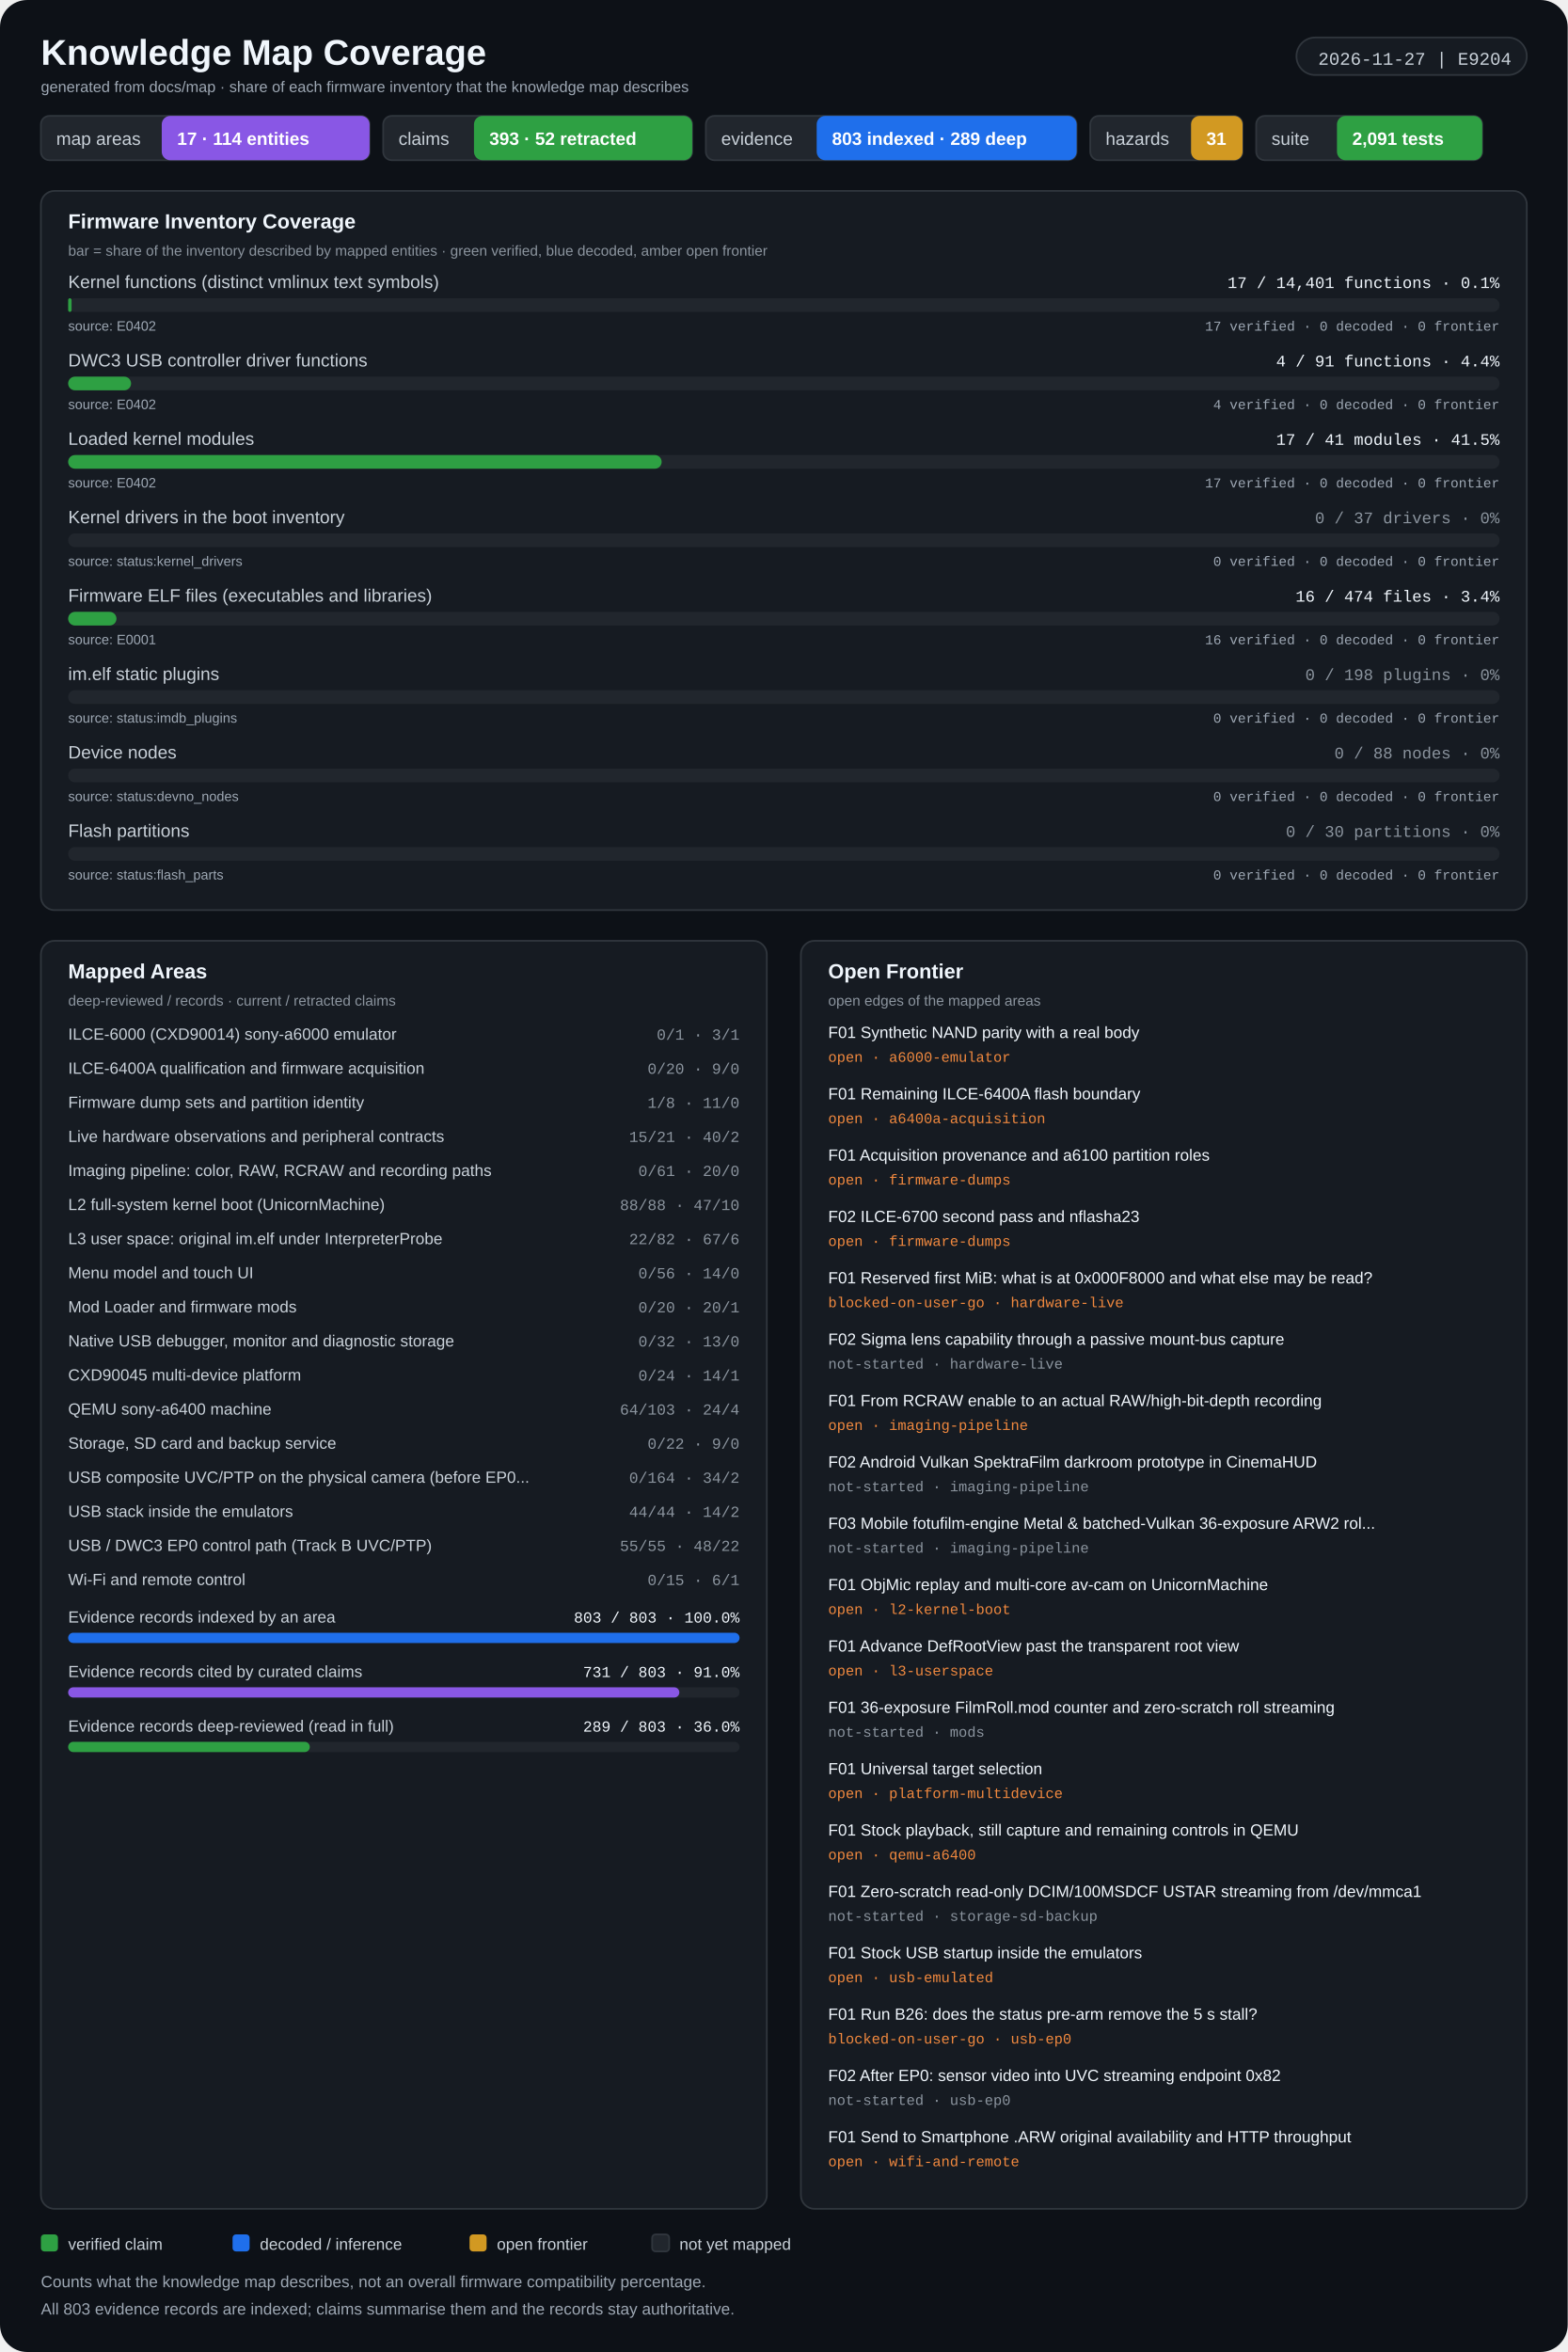
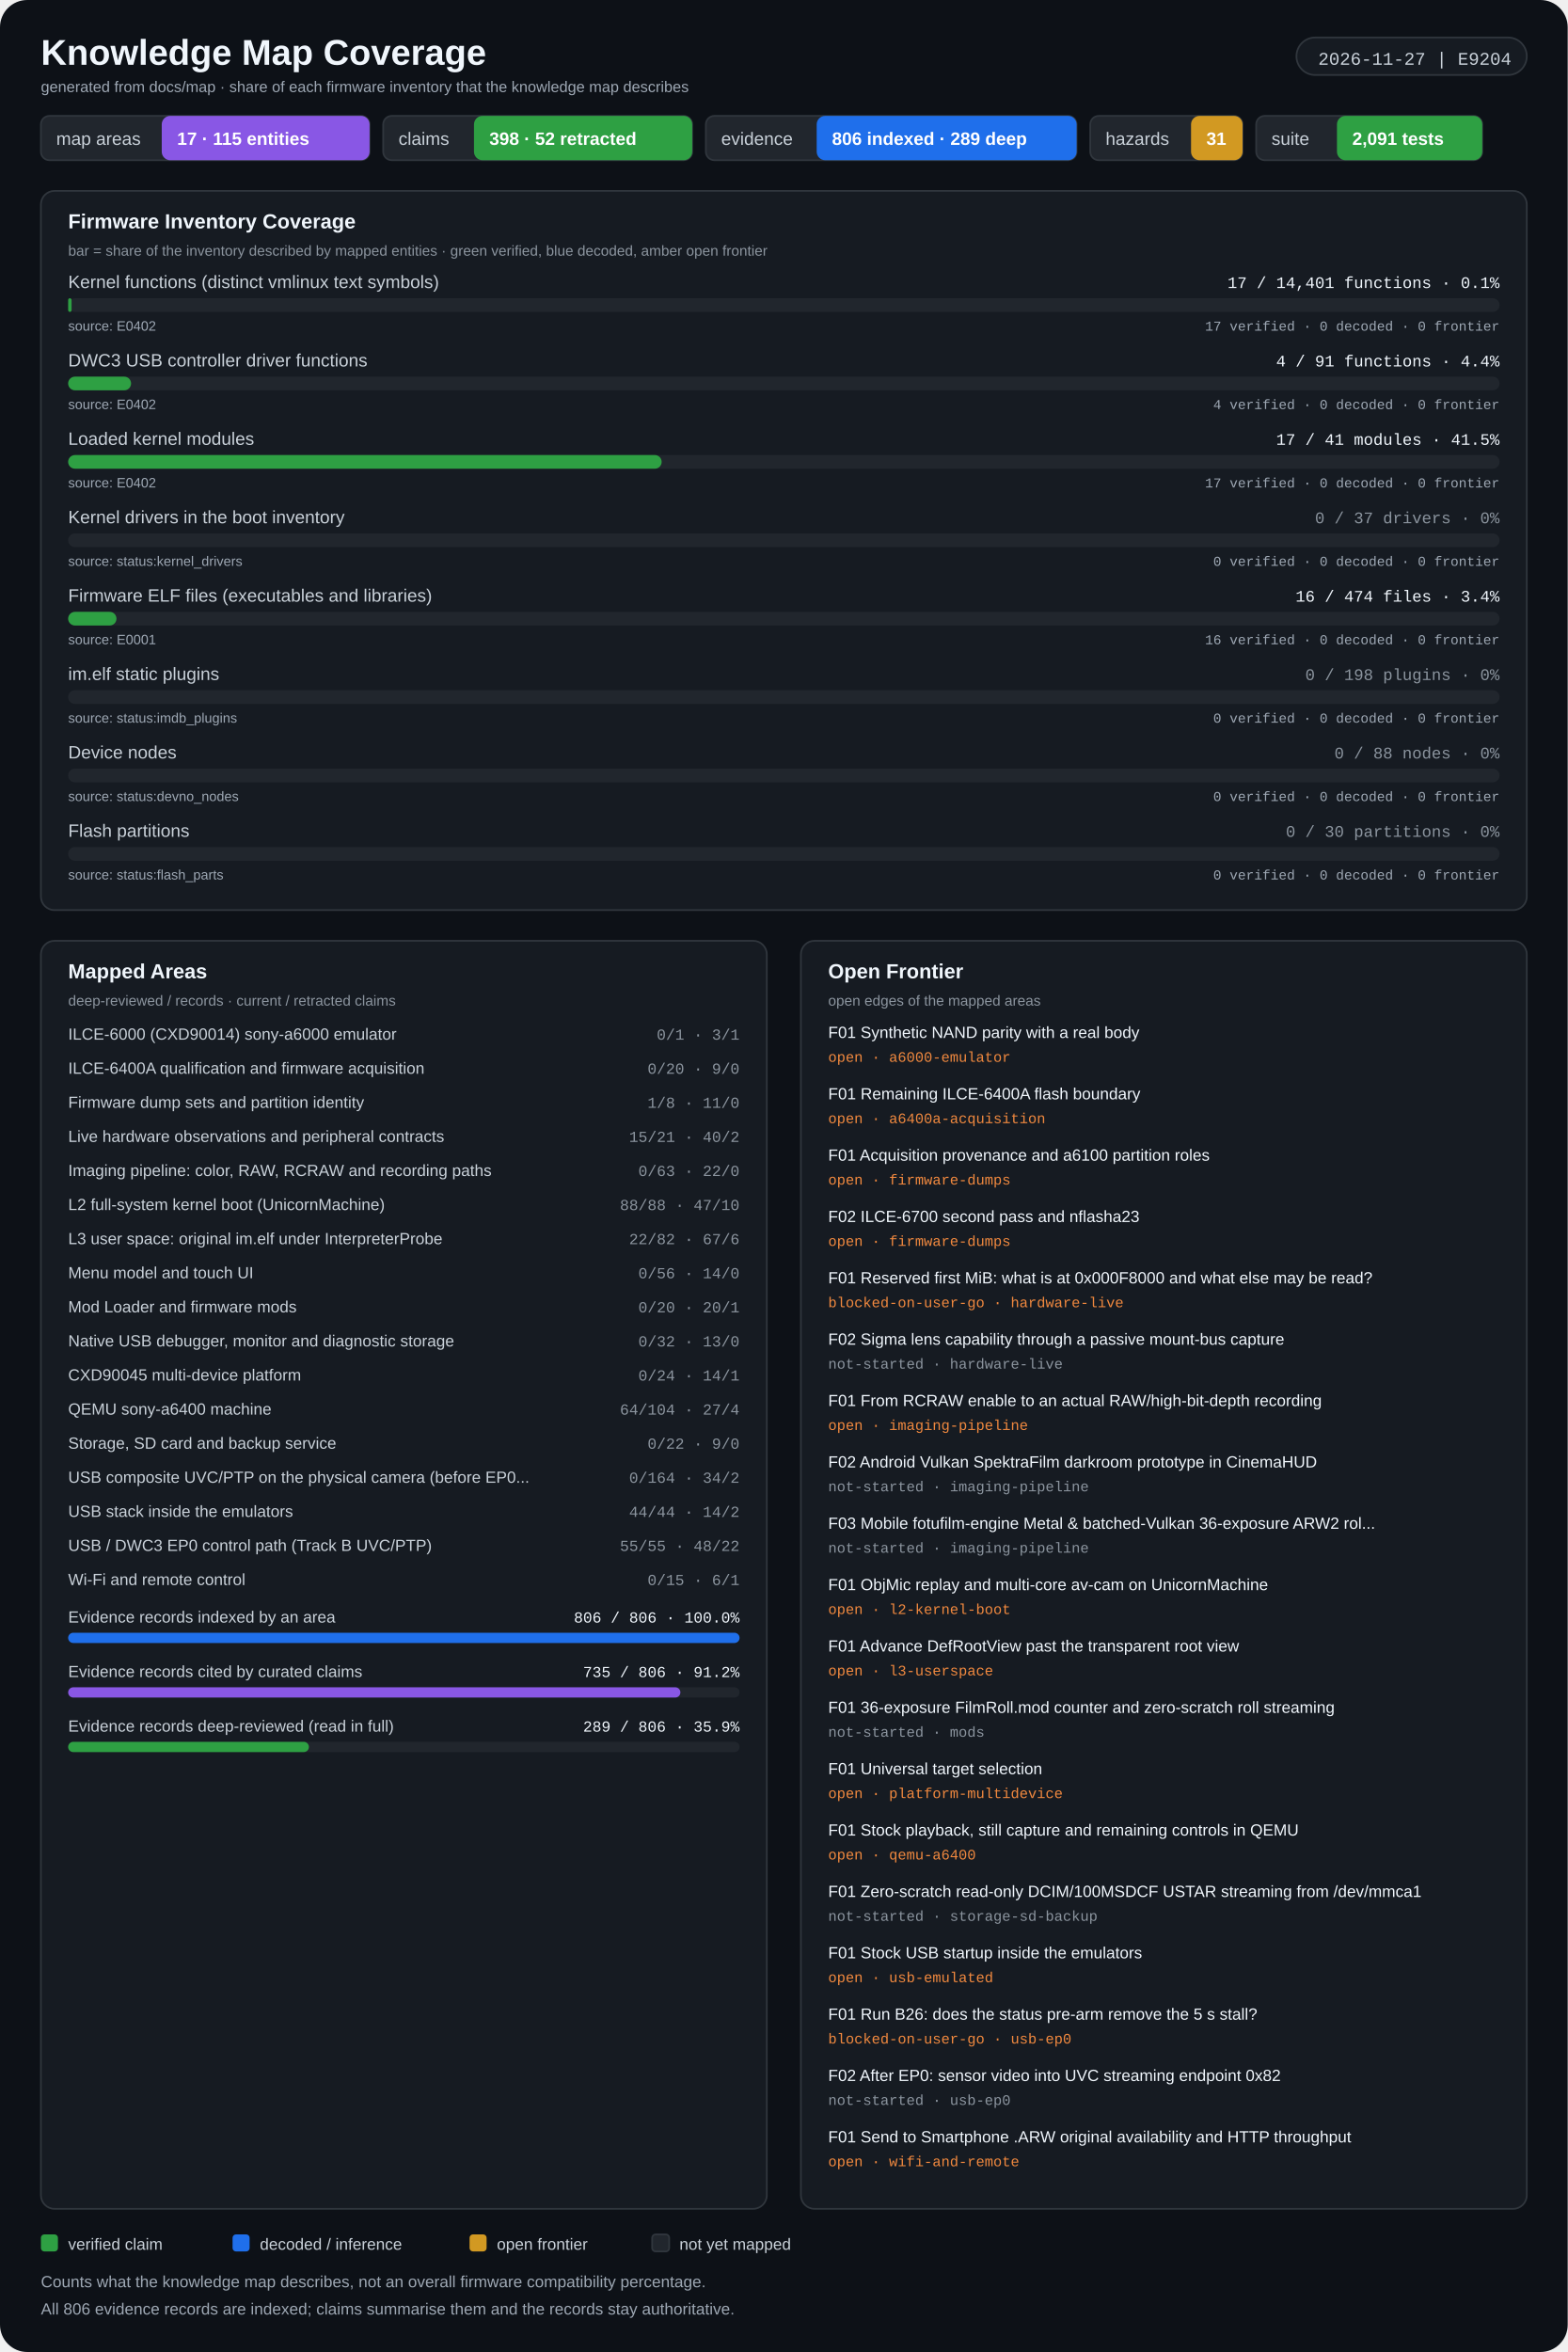
<svg xmlns="http://www.w3.org/2000/svg" width="920" height="1380" viewBox="0 0 920 1380" role="img" aria-labelledby="title desc">
  <rect width="920" height="1380" rx="16" fill="#0d1117" />
  <g>
    <text x="24" y="38" fill="#f0f6fc" font-size="21" font-weight="700" font-family="Segoe UI, Arial, sans-serif" text-anchor="start">Knowledge Map Coverage</text>
    <text x="24" y="54" fill="#9da7b3" font-size="9" font-weight="400" font-family="Segoe UI, Arial, sans-serif" text-anchor="start">generated from docs/map · share of each firmware inventory that the knowledge map describes</text>
    <rect x="760.82" y="22" width="135.18" height="22" rx="11" fill="#161b22" stroke="#30363d" stroke-width="1" />
    <text x="887" y="38" fill="#c9d1d9" font-size="10.5" font-weight="400" font-family="Consolas, 'Courier New', monospace" text-anchor="end">2026-11-27 | E9204</text>
    <rect x="24" y="68" width="192.878" height="26" rx="5" fill="#21262d" stroke="#30363d" stroke-width="1" />
    <rect x="94.92" y="68" width="121.958" height="26" rx="5" fill="#8957e5" />
    <text x="33" y="85" fill="#c9d1d9" font-size="10.5" font-weight="400" font-family="Segoe UI, Arial, sans-serif" text-anchor="start">map areas</text>
-     <text x="103.92" y="85" fill="#ffffff" font-size="10.5" font-weight="700" font-family="Segoe UI, Arial, sans-serif" text-anchor="start">17 · 114 entities</text>
+     <text x="103.92" y="85" fill="#ffffff" font-size="10.5" font-weight="700" font-family="Segoe UI, Arial, sans-serif" text-anchor="start">17 · 115 entities</text>
    <rect x="224.878" y="68" width="181.354" height="26" rx="5" fill="#21262d" stroke="#30363d" stroke-width="1" />
    <rect x="278.158" y="68" width="128.074" height="26" rx="5" fill="#2ea043" />
    <text x="233.878" y="85" fill="#c9d1d9" font-size="10.5" font-weight="400" font-family="Segoe UI, Arial, sans-serif" text-anchor="start">claims</text>
-     <text x="287.158" y="85" fill="#ffffff" font-size="10.5" font-weight="700" font-family="Segoe UI, Arial, sans-serif" text-anchor="start">393 · 52 retracted</text>
+     <text x="287.158" y="85" fill="#ffffff" font-size="10.5" font-weight="700" font-family="Segoe UI, Arial, sans-serif" text-anchor="start">398 · 52 retracted</text>
    <rect x="414.232" y="68" width="217.574" height="26" rx="5" fill="#21262d" stroke="#30363d" stroke-width="1" />
    <rect x="479.272" y="68" width="152.534" height="26" rx="5" fill="#1f6feb" />
    <text x="423.232" y="85" fill="#c9d1d9" font-size="10.5" font-weight="400" font-family="Segoe UI, Arial, sans-serif" text-anchor="start">evidence</text>
-     <text x="488.272" y="85" fill="#ffffff" font-size="10.5" font-weight="700" font-family="Segoe UI, Arial, sans-serif" text-anchor="start">803 indexed · 289 deep</text>
+     <text x="488.272" y="85" fill="#ffffff" font-size="10.5" font-weight="700" font-family="Segoe UI, Arial, sans-serif" text-anchor="start">806 indexed · 289 deep</text>
    <rect x="639.806" y="68" width="89.39" height="26" rx="5" fill="#21262d" stroke="#30363d" stroke-width="1" />
    <rect x="698.966" y="68" width="30.23" height="26" rx="5" fill="#d29922" />
    <text x="648.806" y="85" fill="#c9d1d9" font-size="10.5" font-weight="400" font-family="Segoe UI, Arial, sans-serif" text-anchor="start">hazards</text>
    <text x="707.966" y="85" fill="#ffffff" font-size="10.5" font-weight="700" font-family="Segoe UI, Arial, sans-serif" text-anchor="start">31</text>
    <rect x="737.197" y="68" width="132.667" height="26" rx="5" fill="#21262d" stroke="#30363d" stroke-width="1" />
    <rect x="784.597" y="68" width="85.267" height="26" rx="5" fill="#2ea043" />
    <text x="746.197" y="85" fill="#c9d1d9" font-size="10.5" font-weight="400" font-family="Segoe UI, Arial, sans-serif" text-anchor="start">suite</text>
    <text x="793.597" y="85" fill="#ffffff" font-size="10.5" font-weight="700" font-family="Segoe UI, Arial, sans-serif" text-anchor="start">2,091 tests</text>
    <rect x="24" y="112" width="872" height="422" rx="8" fill="#161b22" stroke="#30363d" stroke-width="1" />
    <text x="40" y="134" fill="#f0f6fc" font-size="12" font-weight="700" font-family="Segoe UI, Arial, sans-serif" text-anchor="start">Firmware Inventory Coverage</text>
    <text x="40" y="150" fill="#8b949e" font-size="8.5" font-weight="400" font-family="Segoe UI, Arial, sans-serif" text-anchor="start">bar = share of the inventory described by mapped entities · green verified, blue decoded, amber open frontier</text>
    <text x="40" y="169" fill="#c9d1d9" font-size="10.5" font-weight="400" font-family="Segoe UI, Arial, sans-serif" text-anchor="start">Kernel functions (distinct vmlinux text symbols)</text>
    <text x="880" y="169" fill="#f0f6fc" font-size="9.5" font-weight="400" font-family="Consolas, 'Courier New', monospace" text-anchor="end">17 / 14,401 functions · 0.1%</text>
    <rect x="40" y="175" width="840" height="8" rx="4" fill="#21262d" />
    <rect x="40" y="175" width="2" height="8" rx="1" fill="#2ea043" />
    <text x="40" y="194" fill="#9da7b3" font-size="8" font-weight="400" font-family="Segoe UI, Arial, sans-serif" text-anchor="start">source: E0402</text>
    <text x="880" y="194" fill="#9da7b3" font-size="8" font-weight="400" font-family="Consolas, 'Courier New', monospace" text-anchor="end">17 verified · 0 decoded · 0 frontier</text>
    <text x="40" y="215" fill="#c9d1d9" font-size="10.5" font-weight="400" font-family="Segoe UI, Arial, sans-serif" text-anchor="start">DWC3 USB controller driver functions</text>
    <text x="880" y="215" fill="#f0f6fc" font-size="9.5" font-weight="400" font-family="Consolas, 'Courier New', monospace" text-anchor="end">4 / 91 functions · 4.4%</text>
    <rect x="40" y="221" width="840" height="8" rx="4" fill="#21262d" />
    <rect x="40" y="221" width="36.923" height="8" rx="4" fill="#2ea043" />
    <text x="40" y="240" fill="#9da7b3" font-size="8" font-weight="400" font-family="Segoe UI, Arial, sans-serif" text-anchor="start">source: E0402</text>
    <text x="880" y="240" fill="#9da7b3" font-size="8" font-weight="400" font-family="Consolas, 'Courier New', monospace" text-anchor="end">4 verified · 0 decoded · 0 frontier</text>
    <text x="40" y="261" fill="#c9d1d9" font-size="10.5" font-weight="400" font-family="Segoe UI, Arial, sans-serif" text-anchor="start">Loaded kernel modules</text>
    <text x="880" y="261" fill="#f0f6fc" font-size="9.5" font-weight="400" font-family="Consolas, 'Courier New', monospace" text-anchor="end">17 / 41 modules · 41.5%</text>
    <rect x="40" y="267" width="840" height="8" rx="4" fill="#21262d" />
    <rect x="40" y="267" width="348.293" height="8" rx="4" fill="#2ea043" />
    <text x="40" y="286" fill="#9da7b3" font-size="8" font-weight="400" font-family="Segoe UI, Arial, sans-serif" text-anchor="start">source: E0402</text>
    <text x="880" y="286" fill="#9da7b3" font-size="8" font-weight="400" font-family="Consolas, 'Courier New', monospace" text-anchor="end">17 verified · 0 decoded · 0 frontier</text>
    <text x="40" y="307" fill="#c9d1d9" font-size="10.5" font-weight="400" font-family="Segoe UI, Arial, sans-serif" text-anchor="start">Kernel drivers in the boot inventory</text>
    <text x="880" y="307" fill="#8b949e" font-size="9.5" font-weight="400" font-family="Consolas, 'Courier New', monospace" text-anchor="end">0 / 37 drivers · 0%</text>
    <rect x="40" y="313" width="840" height="8" rx="4" fill="#21262d" />
    <text x="40" y="332" fill="#9da7b3" font-size="8" font-weight="400" font-family="Segoe UI, Arial, sans-serif" text-anchor="start">source: status:kernel_drivers</text>
    <text x="880" y="332" fill="#9da7b3" font-size="8" font-weight="400" font-family="Consolas, 'Courier New', monospace" text-anchor="end">0 verified · 0 decoded · 0 frontier</text>
    <text x="40" y="353" fill="#c9d1d9" font-size="10.5" font-weight="400" font-family="Segoe UI, Arial, sans-serif" text-anchor="start">Firmware ELF files (executables and libraries)</text>
    <text x="880" y="353" fill="#f0f6fc" font-size="9.5" font-weight="400" font-family="Consolas, 'Courier New', monospace" text-anchor="end">16 / 474 files · 3.4%</text>
    <rect x="40" y="359" width="840" height="8" rx="4" fill="#21262d" />
    <rect x="40" y="359" width="28.354" height="8" rx="4" fill="#2ea043" />
    <text x="40" y="378" fill="#9da7b3" font-size="8" font-weight="400" font-family="Segoe UI, Arial, sans-serif" text-anchor="start">source: E0001</text>
    <text x="880" y="378" fill="#9da7b3" font-size="8" font-weight="400" font-family="Consolas, 'Courier New', monospace" text-anchor="end">16 verified · 0 decoded · 0 frontier</text>
    <text x="40" y="399" fill="#c9d1d9" font-size="10.5" font-weight="400" font-family="Segoe UI, Arial, sans-serif" text-anchor="start">im.elf static plugins</text>
    <text x="880" y="399" fill="#8b949e" font-size="9.5" font-weight="400" font-family="Consolas, 'Courier New', monospace" text-anchor="end">0 / 198 plugins · 0%</text>
    <rect x="40" y="405" width="840" height="8" rx="4" fill="#21262d" />
    <text x="40" y="424" fill="#9da7b3" font-size="8" font-weight="400" font-family="Segoe UI, Arial, sans-serif" text-anchor="start">source: status:imdb_plugins</text>
    <text x="880" y="424" fill="#9da7b3" font-size="8" font-weight="400" font-family="Consolas, 'Courier New', monospace" text-anchor="end">0 verified · 0 decoded · 0 frontier</text>
    <text x="40" y="445" fill="#c9d1d9" font-size="10.5" font-weight="400" font-family="Segoe UI, Arial, sans-serif" text-anchor="start">Device nodes</text>
    <text x="880" y="445" fill="#8b949e" font-size="9.5" font-weight="400" font-family="Consolas, 'Courier New', monospace" text-anchor="end">0 / 88 nodes · 0%</text>
    <rect x="40" y="451" width="840" height="8" rx="4" fill="#21262d" />
    <text x="40" y="470" fill="#9da7b3" font-size="8" font-weight="400" font-family="Segoe UI, Arial, sans-serif" text-anchor="start">source: status:devno_nodes</text>
    <text x="880" y="470" fill="#9da7b3" font-size="8" font-weight="400" font-family="Consolas, 'Courier New', monospace" text-anchor="end">0 verified · 0 decoded · 0 frontier</text>
    <text x="40" y="491" fill="#c9d1d9" font-size="10.5" font-weight="400" font-family="Segoe UI, Arial, sans-serif" text-anchor="start">Flash partitions</text>
    <text x="880" y="491" fill="#8b949e" font-size="9.5" font-weight="400" font-family="Consolas, 'Courier New', monospace" text-anchor="end">0 / 30 partitions · 0%</text>
    <rect x="40" y="497" width="840" height="8" rx="4" fill="#21262d" />
    <text x="40" y="516" fill="#9da7b3" font-size="8" font-weight="400" font-family="Segoe UI, Arial, sans-serif" text-anchor="start">source: status:flash_parts</text>
    <text x="880" y="516" fill="#9da7b3" font-size="8" font-weight="400" font-family="Consolas, 'Courier New', monospace" text-anchor="end">0 verified · 0 decoded · 0 frontier</text>
    <rect x="24" y="552" width="426" height="744" rx="8" fill="#161b22" stroke="#30363d" stroke-width="1" />
    <rect x="470" y="552" width="426" height="744" rx="8" fill="#161b22" stroke="#30363d" stroke-width="1" />
    <text x="40" y="574" fill="#f0f6fc" font-size="12" font-weight="700" font-family="Segoe UI, Arial, sans-serif" text-anchor="start">Mapped Areas</text>
    <text x="40" y="590" fill="#8b949e" font-size="8.5" font-weight="400" font-family="Segoe UI, Arial, sans-serif" text-anchor="start">deep-reviewed / records · current / retracted claims</text>
    <text x="486" y="574" fill="#f0f6fc" font-size="12" font-weight="700" font-family="Segoe UI, Arial, sans-serif" text-anchor="start">Open Frontier</text>
    <text x="486" y="590" fill="#8b949e" font-size="8.5" font-weight="400" font-family="Segoe UI, Arial, sans-serif" text-anchor="start">open edges of the mapped areas</text>
    <text x="40" y="610" fill="#c9d1d9" font-size="9.5" font-weight="400" font-family="Segoe UI, Arial, sans-serif" text-anchor="start">ILCE-6000 (CXD90014) sony-a6000 emulator</text>
    <text x="434" y="610" fill="#8b949e" font-size="9" font-weight="400" font-family="Consolas, 'Courier New', monospace" text-anchor="end">0/1 · 3/1</text>
    <text x="40" y="630" fill="#c9d1d9" font-size="9.5" font-weight="400" font-family="Segoe UI, Arial, sans-serif" text-anchor="start">ILCE-6400A qualification and firmware acquisition</text>
    <text x="434" y="630" fill="#8b949e" font-size="9" font-weight="400" font-family="Consolas, 'Courier New', monospace" text-anchor="end">0/20 · 9/0</text>
    <text x="40" y="650" fill="#c9d1d9" font-size="9.5" font-weight="400" font-family="Segoe UI, Arial, sans-serif" text-anchor="start">Firmware dump sets and partition identity</text>
    <text x="434" y="650" fill="#8b949e" font-size="9" font-weight="400" font-family="Consolas, 'Courier New', monospace" text-anchor="end">1/8 · 11/0</text>
    <text x="40" y="670" fill="#c9d1d9" font-size="9.5" font-weight="400" font-family="Segoe UI, Arial, sans-serif" text-anchor="start">Live hardware observations and peripheral contracts</text>
    <text x="434" y="670" fill="#8b949e" font-size="9" font-weight="400" font-family="Consolas, 'Courier New', monospace" text-anchor="end">15/21 · 40/2</text>
    <text x="40" y="690" fill="#c9d1d9" font-size="9.5" font-weight="400" font-family="Segoe UI, Arial, sans-serif" text-anchor="start">Imaging pipeline: color, RAW, RCRAW and recording paths</text>
-     <text x="434" y="690" fill="#8b949e" font-size="9" font-weight="400" font-family="Consolas, 'Courier New', monospace" text-anchor="end">0/61 · 20/0</text>
+     <text x="434" y="690" fill="#8b949e" font-size="9" font-weight="400" font-family="Consolas, 'Courier New', monospace" text-anchor="end">0/63 · 22/0</text>
    <text x="40" y="710" fill="#c9d1d9" font-size="9.5" font-weight="400" font-family="Segoe UI, Arial, sans-serif" text-anchor="start">L2 full-system kernel boot (UnicornMachine)</text>
    <text x="434" y="710" fill="#8b949e" font-size="9" font-weight="400" font-family="Consolas, 'Courier New', monospace" text-anchor="end">88/88 · 47/10</text>
    <text x="40" y="730" fill="#c9d1d9" font-size="9.5" font-weight="400" font-family="Segoe UI, Arial, sans-serif" text-anchor="start">L3 user space: original im.elf under InterpreterProbe</text>
    <text x="434" y="730" fill="#8b949e" font-size="9" font-weight="400" font-family="Consolas, 'Courier New', monospace" text-anchor="end">22/82 · 67/6</text>
    <text x="40" y="750" fill="#c9d1d9" font-size="9.5" font-weight="400" font-family="Segoe UI, Arial, sans-serif" text-anchor="start">Menu model and touch UI</text>
    <text x="434" y="750" fill="#8b949e" font-size="9" font-weight="400" font-family="Consolas, 'Courier New', monospace" text-anchor="end">0/56 · 14/0</text>
    <text x="40" y="770" fill="#c9d1d9" font-size="9.5" font-weight="400" font-family="Segoe UI, Arial, sans-serif" text-anchor="start">Mod Loader and firmware mods</text>
    <text x="434" y="770" fill="#8b949e" font-size="9" font-weight="400" font-family="Consolas, 'Courier New', monospace" text-anchor="end">0/20 · 20/1</text>
    <text x="40" y="790" fill="#c9d1d9" font-size="9.5" font-weight="400" font-family="Segoe UI, Arial, sans-serif" text-anchor="start">Native USB debugger, monitor and diagnostic storage</text>
    <text x="434" y="790" fill="#8b949e" font-size="9" font-weight="400" font-family="Consolas, 'Courier New', monospace" text-anchor="end">0/32 · 13/0</text>
    <text x="40" y="810" fill="#c9d1d9" font-size="9.5" font-weight="400" font-family="Segoe UI, Arial, sans-serif" text-anchor="start">CXD90045 multi-device platform</text>
    <text x="434" y="810" fill="#8b949e" font-size="9" font-weight="400" font-family="Consolas, 'Courier New', monospace" text-anchor="end">0/24 · 14/1</text>
    <text x="40" y="830" fill="#c9d1d9" font-size="9.5" font-weight="400" font-family="Segoe UI, Arial, sans-serif" text-anchor="start">QEMU sony-a6400 machine</text>
-     <text x="434" y="830" fill="#8b949e" font-size="9" font-weight="400" font-family="Consolas, 'Courier New', monospace" text-anchor="end">64/103 · 24/4</text>
+     <text x="434" y="830" fill="#8b949e" font-size="9" font-weight="400" font-family="Consolas, 'Courier New', monospace" text-anchor="end">64/104 · 27/4</text>
    <text x="40" y="850" fill="#c9d1d9" font-size="9.5" font-weight="400" font-family="Segoe UI, Arial, sans-serif" text-anchor="start">Storage, SD card and backup service</text>
    <text x="434" y="850" fill="#8b949e" font-size="9" font-weight="400" font-family="Consolas, 'Courier New', monospace" text-anchor="end">0/22 · 9/0</text>
    <text x="40" y="870" fill="#c9d1d9" font-size="9.5" font-weight="400" font-family="Segoe UI, Arial, sans-serif" text-anchor="start">USB composite UVC/PTP on the physical camera (before EP0...</text>
    <text x="434" y="870" fill="#8b949e" font-size="9" font-weight="400" font-family="Consolas, 'Courier New', monospace" text-anchor="end">0/164 · 34/2</text>
    <text x="40" y="890" fill="#c9d1d9" font-size="9.5" font-weight="400" font-family="Segoe UI, Arial, sans-serif" text-anchor="start">USB stack inside the emulators</text>
    <text x="434" y="890" fill="#8b949e" font-size="9" font-weight="400" font-family="Consolas, 'Courier New', monospace" text-anchor="end">44/44 · 14/2</text>
    <text x="40" y="910" fill="#c9d1d9" font-size="9.5" font-weight="400" font-family="Segoe UI, Arial, sans-serif" text-anchor="start">USB / DWC3 EP0 control path (Track B UVC/PTP)</text>
    <text x="434" y="910" fill="#8b949e" font-size="9" font-weight="400" font-family="Consolas, 'Courier New', monospace" text-anchor="end">55/55 · 48/22</text>
    <text x="40" y="930" fill="#c9d1d9" font-size="9.5" font-weight="400" font-family="Segoe UI, Arial, sans-serif" text-anchor="start">Wi-Fi and remote control</text>
    <text x="434" y="930" fill="#8b949e" font-size="9" font-weight="400" font-family="Consolas, 'Courier New', monospace" text-anchor="end">0/15 · 6/1</text>
    <text x="40" y="952" fill="#c9d1d9" font-size="9.5" font-weight="400" font-family="Segoe UI, Arial, sans-serif" text-anchor="start">Evidence records indexed by an area</text>
-     <text x="434" y="952" fill="#f0f6fc" font-size="9" font-weight="400" font-family="Consolas, 'Courier New', monospace" text-anchor="end">803 / 803 · 100.0%</text>
+     <text x="434" y="952" fill="#f0f6fc" font-size="9" font-weight="400" font-family="Consolas, 'Courier New', monospace" text-anchor="end">806 / 806 · 100.0%</text>
    <rect x="40" y="958" width="394" height="6" rx="3" fill="#21262d" />
    <rect x="40" y="958" width="394" height="6" rx="3" fill="#1f6feb" />
    <text x="40" y="984" fill="#c9d1d9" font-size="9.5" font-weight="400" font-family="Segoe UI, Arial, sans-serif" text-anchor="start">Evidence records cited by curated claims</text>
-     <text x="434" y="984" fill="#f0f6fc" font-size="9" font-weight="400" font-family="Consolas, 'Courier New', monospace" text-anchor="end">731 / 803 · 91.0%</text>
+     <text x="434" y="984" fill="#f0f6fc" font-size="9" font-weight="400" font-family="Consolas, 'Courier New', monospace" text-anchor="end">735 / 806 · 91.2%</text>
    <rect x="40" y="990" width="394" height="6" rx="3" fill="#21262d" />
-     <rect x="40" y="990" width="358.672" height="6" rx="3" fill="#8957e5" />
+     <rect x="40" y="990" width="359.293" height="6" rx="3" fill="#8957e5" />
    <text x="40" y="1016" fill="#c9d1d9" font-size="9.5" font-weight="400" font-family="Segoe UI, Arial, sans-serif" text-anchor="start">Evidence records deep-reviewed (read in full)</text>
-     <text x="434" y="1016" fill="#f0f6fc" font-size="9" font-weight="400" font-family="Consolas, 'Courier New', monospace" text-anchor="end">289 / 803 · 36.0%</text>
+     <text x="434" y="1016" fill="#f0f6fc" font-size="9" font-weight="400" font-family="Consolas, 'Courier New', monospace" text-anchor="end">289 / 806 · 35.9%</text>
    <rect x="40" y="1022" width="394" height="6" rx="3" fill="#21262d" />
-     <rect x="40" y="1022" width="141.801" height="6" rx="3" fill="#2ea043" />
+     <rect x="40" y="1022" width="141.273" height="6" rx="3" fill="#2ea043" />
    <text x="486" y="609" fill="#f0f6fc" font-size="9.5" font-weight="400" font-family="Segoe UI, Arial, sans-serif" text-anchor="start">F01  Synthetic NAND parity with a real body</text>
    <text x="486" y="623" fill="#f0883e" font-size="8.5" font-weight="400" font-family="Consolas, 'Courier New', monospace" text-anchor="start">open · a6000-emulator</text>
    <text x="486" y="645" fill="#f0f6fc" font-size="9.5" font-weight="400" font-family="Segoe UI, Arial, sans-serif" text-anchor="start">F01  Remaining ILCE-6400A flash boundary</text>
    <text x="486" y="659" fill="#f0883e" font-size="8.5" font-weight="400" font-family="Consolas, 'Courier New', monospace" text-anchor="start">open · a6400a-acquisition</text>
    <text x="486" y="681" fill="#f0f6fc" font-size="9.5" font-weight="400" font-family="Segoe UI, Arial, sans-serif" text-anchor="start">F01  Acquisition provenance and a6100 partition roles</text>
    <text x="486" y="695" fill="#f0883e" font-size="8.5" font-weight="400" font-family="Consolas, 'Courier New', monospace" text-anchor="start">open · firmware-dumps</text>
    <text x="486" y="717" fill="#f0f6fc" font-size="9.5" font-weight="400" font-family="Segoe UI, Arial, sans-serif" text-anchor="start">F02  ILCE-6700 second pass and nflasha23</text>
    <text x="486" y="731" fill="#f0883e" font-size="8.5" font-weight="400" font-family="Consolas, 'Courier New', monospace" text-anchor="start">open · firmware-dumps</text>
    <text x="486" y="753" fill="#f0f6fc" font-size="9.5" font-weight="400" font-family="Segoe UI, Arial, sans-serif" text-anchor="start">F01  Reserved first MiB: what is at 0x000F8000 and what else may be read?</text>
    <text x="486" y="767" fill="#f0883e" font-size="8.5" font-weight="400" font-family="Consolas, 'Courier New', monospace" text-anchor="start">blocked-on-user-go · hardware-live</text>
    <text x="486" y="789" fill="#f0f6fc" font-size="9.5" font-weight="400" font-family="Segoe UI, Arial, sans-serif" text-anchor="start">F02  Sigma lens capability through a passive mount-bus capture</text>
    <text x="486" y="803" fill="#8b949e" font-size="8.5" font-weight="400" font-family="Consolas, 'Courier New', monospace" text-anchor="start">not-started · hardware-live</text>
    <text x="486" y="825" fill="#f0f6fc" font-size="9.5" font-weight="400" font-family="Segoe UI, Arial, sans-serif" text-anchor="start">F01  From RCRAW enable to an actual RAW/high-bit-depth recording</text>
    <text x="486" y="839" fill="#f0883e" font-size="8.5" font-weight="400" font-family="Consolas, 'Courier New', monospace" text-anchor="start">open · imaging-pipeline</text>
    <text x="486" y="861" fill="#f0f6fc" font-size="9.5" font-weight="400" font-family="Segoe UI, Arial, sans-serif" text-anchor="start">F02  Android Vulkan SpektraFilm darkroom prototype in CinemaHUD</text>
    <text x="486" y="875" fill="#8b949e" font-size="8.5" font-weight="400" font-family="Consolas, 'Courier New', monospace" text-anchor="start">not-started · imaging-pipeline</text>
    <text x="486" y="897" fill="#f0f6fc" font-size="9.5" font-weight="400" font-family="Segoe UI, Arial, sans-serif" text-anchor="start">F03  Mobile fotufilm-engine Metal &amp; batched-Vulkan 36-exposure ARW2 rol...</text>
    <text x="486" y="911" fill="#8b949e" font-size="8.5" font-weight="400" font-family="Consolas, 'Courier New', monospace" text-anchor="start">not-started · imaging-pipeline</text>
    <text x="486" y="933" fill="#f0f6fc" font-size="9.5" font-weight="400" font-family="Segoe UI, Arial, sans-serif" text-anchor="start">F01  ObjMic replay and multi-core av-cam on UnicornMachine</text>
    <text x="486" y="947" fill="#f0883e" font-size="8.5" font-weight="400" font-family="Consolas, 'Courier New', monospace" text-anchor="start">open · l2-kernel-boot</text>
    <text x="486" y="969" fill="#f0f6fc" font-size="9.5" font-weight="400" font-family="Segoe UI, Arial, sans-serif" text-anchor="start">F01  Advance DefRootView past the transparent root view</text>
    <text x="486" y="983" fill="#f0883e" font-size="8.5" font-weight="400" font-family="Consolas, 'Courier New', monospace" text-anchor="start">open · l3-userspace</text>
    <text x="486" y="1005" fill="#f0f6fc" font-size="9.5" font-weight="400" font-family="Segoe UI, Arial, sans-serif" text-anchor="start">F01  36-exposure FilmRoll.mod counter and zero-scratch roll streaming</text>
    <text x="486" y="1019" fill="#8b949e" font-size="8.5" font-weight="400" font-family="Consolas, 'Courier New', monospace" text-anchor="start">not-started · mods</text>
    <text x="486" y="1041" fill="#f0f6fc" font-size="9.5" font-weight="400" font-family="Segoe UI, Arial, sans-serif" text-anchor="start">F01  Universal target selection</text>
    <text x="486" y="1055" fill="#f0883e" font-size="8.5" font-weight="400" font-family="Consolas, 'Courier New', monospace" text-anchor="start">open · platform-multidevice</text>
    <text x="486" y="1077" fill="#f0f6fc" font-size="9.5" font-weight="400" font-family="Segoe UI, Arial, sans-serif" text-anchor="start">F01  Stock playback, still capture and remaining controls in QEMU</text>
    <text x="486" y="1091" fill="#f0883e" font-size="8.5" font-weight="400" font-family="Consolas, 'Courier New', monospace" text-anchor="start">open · qemu-a6400</text>
    <text x="486" y="1113" fill="#f0f6fc" font-size="9.5" font-weight="400" font-family="Segoe UI, Arial, sans-serif" text-anchor="start">F01  Zero-scratch read-only DCIM/100MSDCF USTAR streaming from /dev/mmca1</text>
    <text x="486" y="1127" fill="#8b949e" font-size="8.5" font-weight="400" font-family="Consolas, 'Courier New', monospace" text-anchor="start">not-started · storage-sd-backup</text>
    <text x="486" y="1149" fill="#f0f6fc" font-size="9.5" font-weight="400" font-family="Segoe UI, Arial, sans-serif" text-anchor="start">F01  Stock USB startup inside the emulators</text>
    <text x="486" y="1163" fill="#f0883e" font-size="8.5" font-weight="400" font-family="Consolas, 'Courier New', monospace" text-anchor="start">open · usb-emulated</text>
    <text x="486" y="1185" fill="#f0f6fc" font-size="9.5" font-weight="400" font-family="Segoe UI, Arial, sans-serif" text-anchor="start">F01  Run B26: does the status pre-arm remove the 5 s stall?</text>
    <text x="486" y="1199" fill="#f0883e" font-size="8.5" font-weight="400" font-family="Consolas, 'Courier New', monospace" text-anchor="start">blocked-on-user-go · usb-ep0</text>
    <text x="486" y="1221" fill="#f0f6fc" font-size="9.5" font-weight="400" font-family="Segoe UI, Arial, sans-serif" text-anchor="start">F02  After EP0: sensor video into UVC streaming endpoint 0x82</text>
    <text x="486" y="1235" fill="#8b949e" font-size="8.5" font-weight="400" font-family="Consolas, 'Courier New', monospace" text-anchor="start">not-started · usb-ep0</text>
    <text x="486" y="1257" fill="#f0f6fc" font-size="9.5" font-weight="400" font-family="Segoe UI, Arial, sans-serif" text-anchor="start">F01  Send to Smartphone .ARW original availability and HTTP throughput</text>
    <text x="486" y="1271" fill="#f0883e" font-size="8.5" font-weight="400" font-family="Consolas, 'Courier New', monospace" text-anchor="start">open · wifi-and-remote</text>
    <rect x="24" y="1311" width="10" height="10" rx="2" fill="#2ea043" />
    <text x="40" y="1320" fill="#c9d1d9" font-size="9.5" font-weight="400" font-family="Segoe UI, Arial, sans-serif" text-anchor="start">verified claim</text>
    <rect x="136.48" y="1311" width="10" height="10" rx="2" fill="#1f6feb" />
    <text x="152.48" y="1320" fill="#c9d1d9" font-size="9.5" font-weight="400" font-family="Segoe UI, Arial, sans-serif" text-anchor="start">decoded / inference</text>
    <rect x="275.56" y="1311" width="10" height="10" rx="2" fill="#d29922" />
    <text x="291.56" y="1320" fill="#c9d1d9" font-size="9.5" font-weight="400" font-family="Segoe UI, Arial, sans-serif" text-anchor="start">open frontier</text>
    <rect x="382.72" y="1311" width="10" height="10" rx="2" fill="#21262d" stroke="#30363d" stroke-width="1" />
    <text x="398.72" y="1320" fill="#c9d1d9" font-size="9.5" font-weight="400" font-family="Segoe UI, Arial, sans-serif" text-anchor="start">not yet mapped</text>
    <text x="24" y="1342" fill="#9da7b3" font-size="9.5" font-weight="400" font-family="Segoe UI, Arial, sans-serif" text-anchor="start">Counts what the knowledge map describes, not an overall firmware compatibility percentage.</text>
-     <text x="24" y="1358" fill="#9da7b3" font-size="9.5" font-weight="400" font-family="Segoe UI, Arial, sans-serif" text-anchor="start">All 803 evidence records are indexed; claims summarise them and the records stay authoritative.</text>
+     <text x="24" y="1358" fill="#9da7b3" font-size="9.5" font-weight="400" font-family="Segoe UI, Arial, sans-serif" text-anchor="start">All 806 evidence records are indexed; claims summarise them and the records stay authoritative.</text>
  </g>
</svg>
